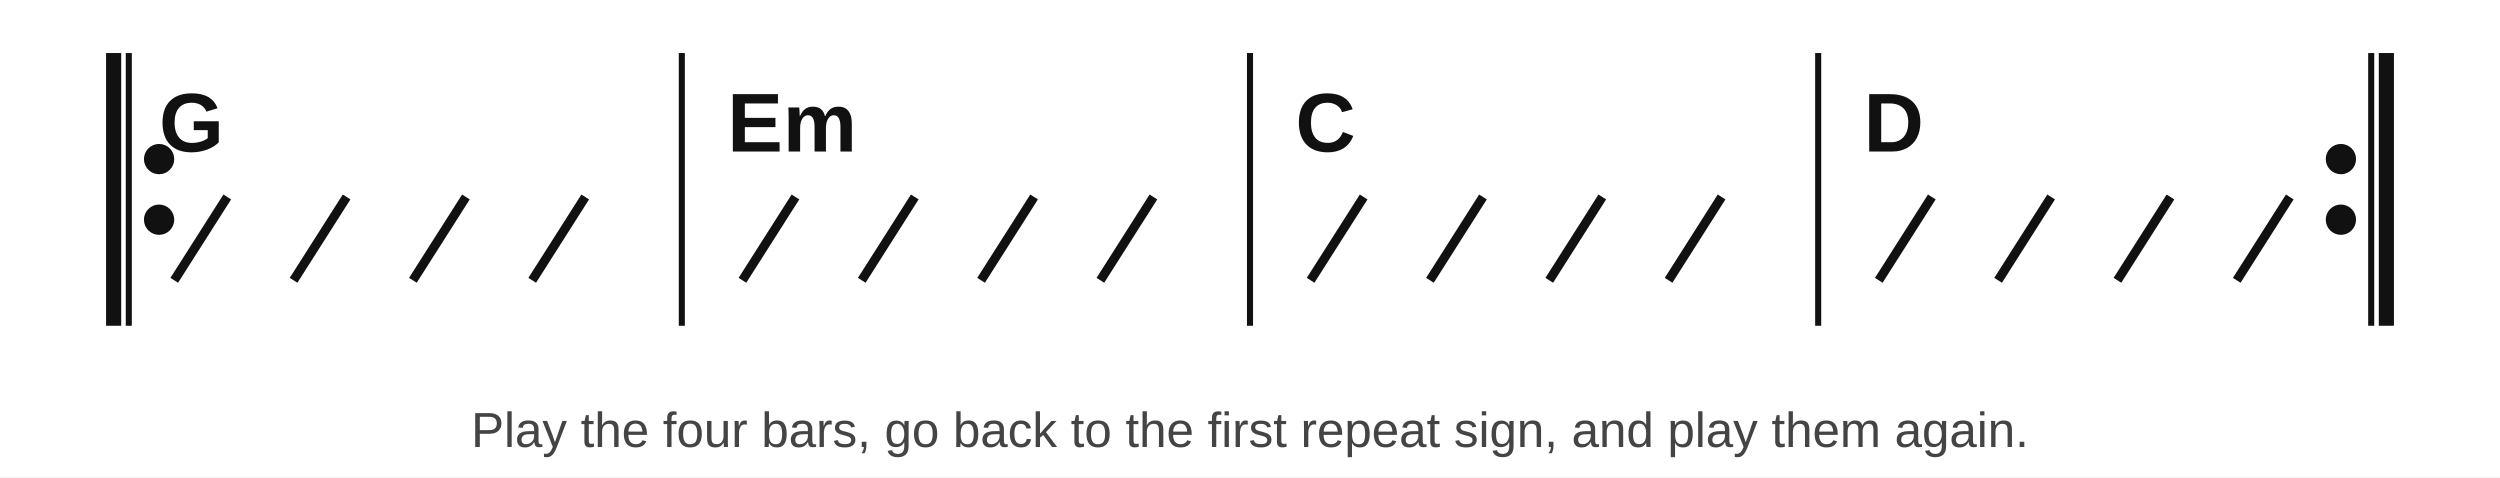
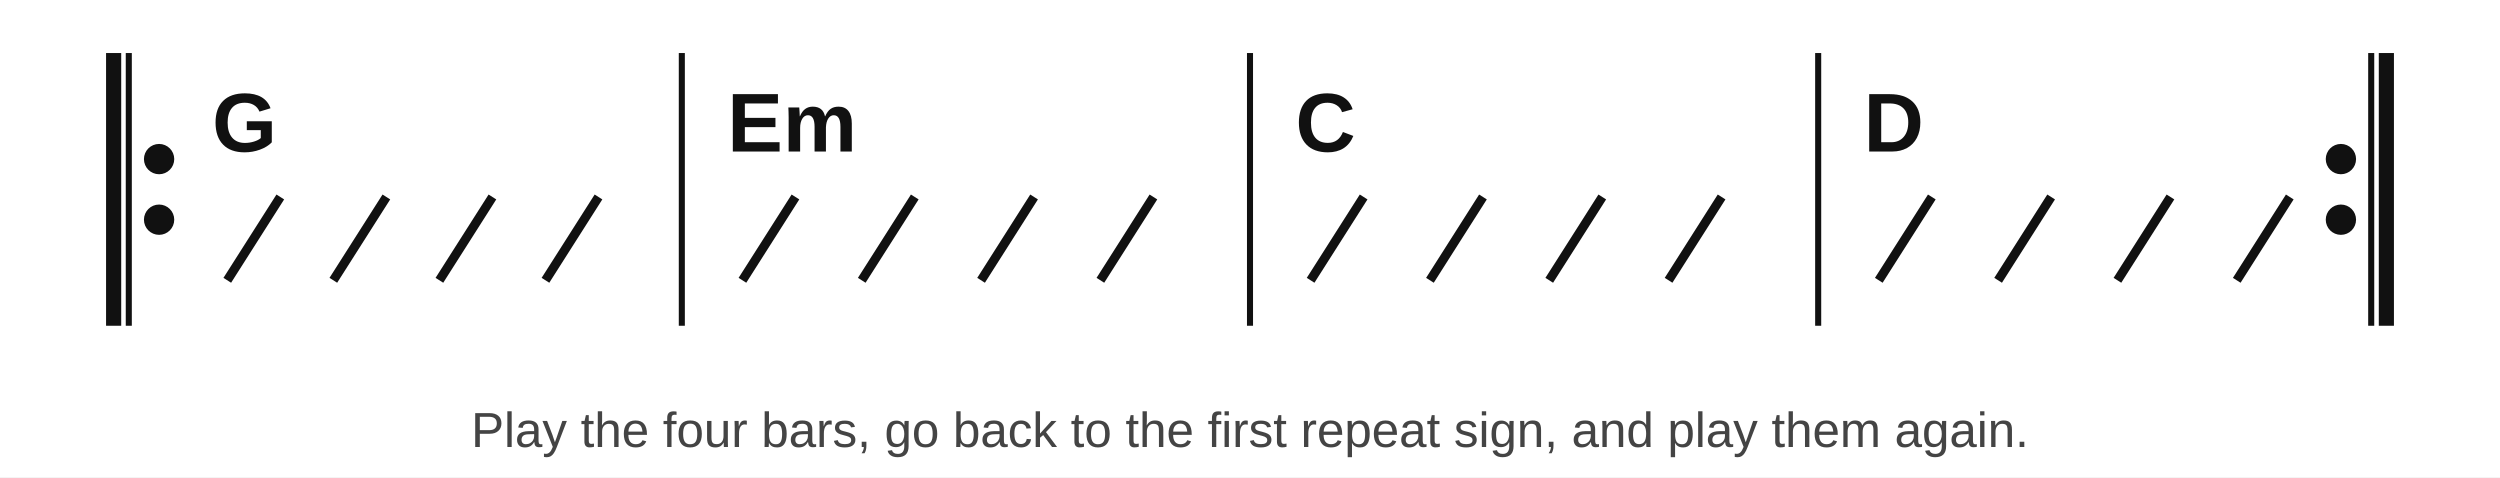
<svg xmlns="http://www.w3.org/2000/svg" viewBox="0 0 660 126" width="660" height="126" role="img" aria-label="A four-bar loop in G: G, Em, C and D, with a repeat sign at each end" font-family="Jost, Segoe UI, Arial, sans-serif">
  <rect width="660" height="126" fill="#fff" />
  <line x1="30" y1="14" x2="30" y2="86" stroke="#111" stroke-width="4" />
  <line x1="180" y1="14" x2="180" y2="86" stroke="#111" stroke-width="1.6" />
  <line x1="330" y1="14" x2="330" y2="86" stroke="#111" stroke-width="1.6" />
  <line x1="480" y1="14" x2="480" y2="86" stroke="#111" stroke-width="1.6" />
  <line x1="630" y1="14" x2="630" y2="86" stroke="#111" stroke-width="4" />
-   <text x="42" y="40" font-size="22" fill="#111" text-anchor="start" font-weight="bold">G</text>
-   <line x1="46" y1="74" x2="60" y2="52" stroke="#111" stroke-width="2.4" />
-   <line x1="77.5" y1="74" x2="91.5" y2="52" stroke="#111" stroke-width="2.4" />
-   <line x1="109" y1="74" x2="123" y2="52" stroke="#111" stroke-width="2.4" />
-   <line x1="140.5" y1="74" x2="154.5" y2="52" stroke="#111" stroke-width="2.4" />
+   <text x="56" y="40" font-size="22" fill="#111" text-anchor="start" font-weight="bold">G</text>
+   <line x1="60" y1="74" x2="74" y2="52" stroke="#111" stroke-width="2.4" />
+   <line x1="88" y1="74" x2="102" y2="52" stroke="#111" stroke-width="2.4" />
+   <line x1="116" y1="74" x2="130" y2="52" stroke="#111" stroke-width="2.4" />
+   <line x1="144" y1="74" x2="158" y2="52" stroke="#111" stroke-width="2.4" />
  <text x="192" y="40" font-size="22" fill="#111" text-anchor="start" font-weight="bold">Em</text>
  <line x1="196" y1="74" x2="210" y2="52" stroke="#111" stroke-width="2.4" />
  <line x1="227.5" y1="74" x2="241.5" y2="52" stroke="#111" stroke-width="2.4" />
  <line x1="259" y1="74" x2="273" y2="52" stroke="#111" stroke-width="2.4" />
  <line x1="290.5" y1="74" x2="304.5" y2="52" stroke="#111" stroke-width="2.4" />
  <text x="342" y="40" font-size="22" fill="#111" text-anchor="start" font-weight="bold">C</text>
  <line x1="346" y1="74" x2="360" y2="52" stroke="#111" stroke-width="2.4" />
  <line x1="377.5" y1="74" x2="391.5" y2="52" stroke="#111" stroke-width="2.4" />
  <line x1="409" y1="74" x2="423" y2="52" stroke="#111" stroke-width="2.4" />
  <line x1="440.5" y1="74" x2="454.5" y2="52" stroke="#111" stroke-width="2.4" />
  <text x="492" y="40" font-size="22" fill="#111" text-anchor="start" font-weight="bold">D</text>
  <line x1="496" y1="74" x2="510" y2="52" stroke="#111" stroke-width="2.4" />
  <line x1="527.5" y1="74" x2="541.5" y2="52" stroke="#111" stroke-width="2.4" />
  <line x1="559" y1="74" x2="573" y2="52" stroke="#111" stroke-width="2.4" />
  <line x1="590.5" y1="74" x2="604.5" y2="52" stroke="#111" stroke-width="2.4" />
  <circle cx="42" cy="42" r="3.5" fill="#111" stroke="#111" stroke-width="1" />
  <circle cx="42" cy="58" r="3.5" fill="#111" stroke="#111" stroke-width="1" />
  <line x1="34" y1="14" x2="34" y2="86" stroke="#111" stroke-width="1.6" />
  <circle cx="618" cy="42" r="3.5" fill="#111" stroke="#111" stroke-width="1" />
  <circle cx="618" cy="58" r="3.5" fill="#111" stroke="#111" stroke-width="1" />
  <line x1="626" y1="14" x2="626" y2="86" stroke="#111" stroke-width="1.6" />
  <text x="330" y="118" font-size="13" fill="#444" text-anchor="middle" font-weight="normal">Play the four bars, go back to the first repeat sign, and play them again.</text>
</svg>
